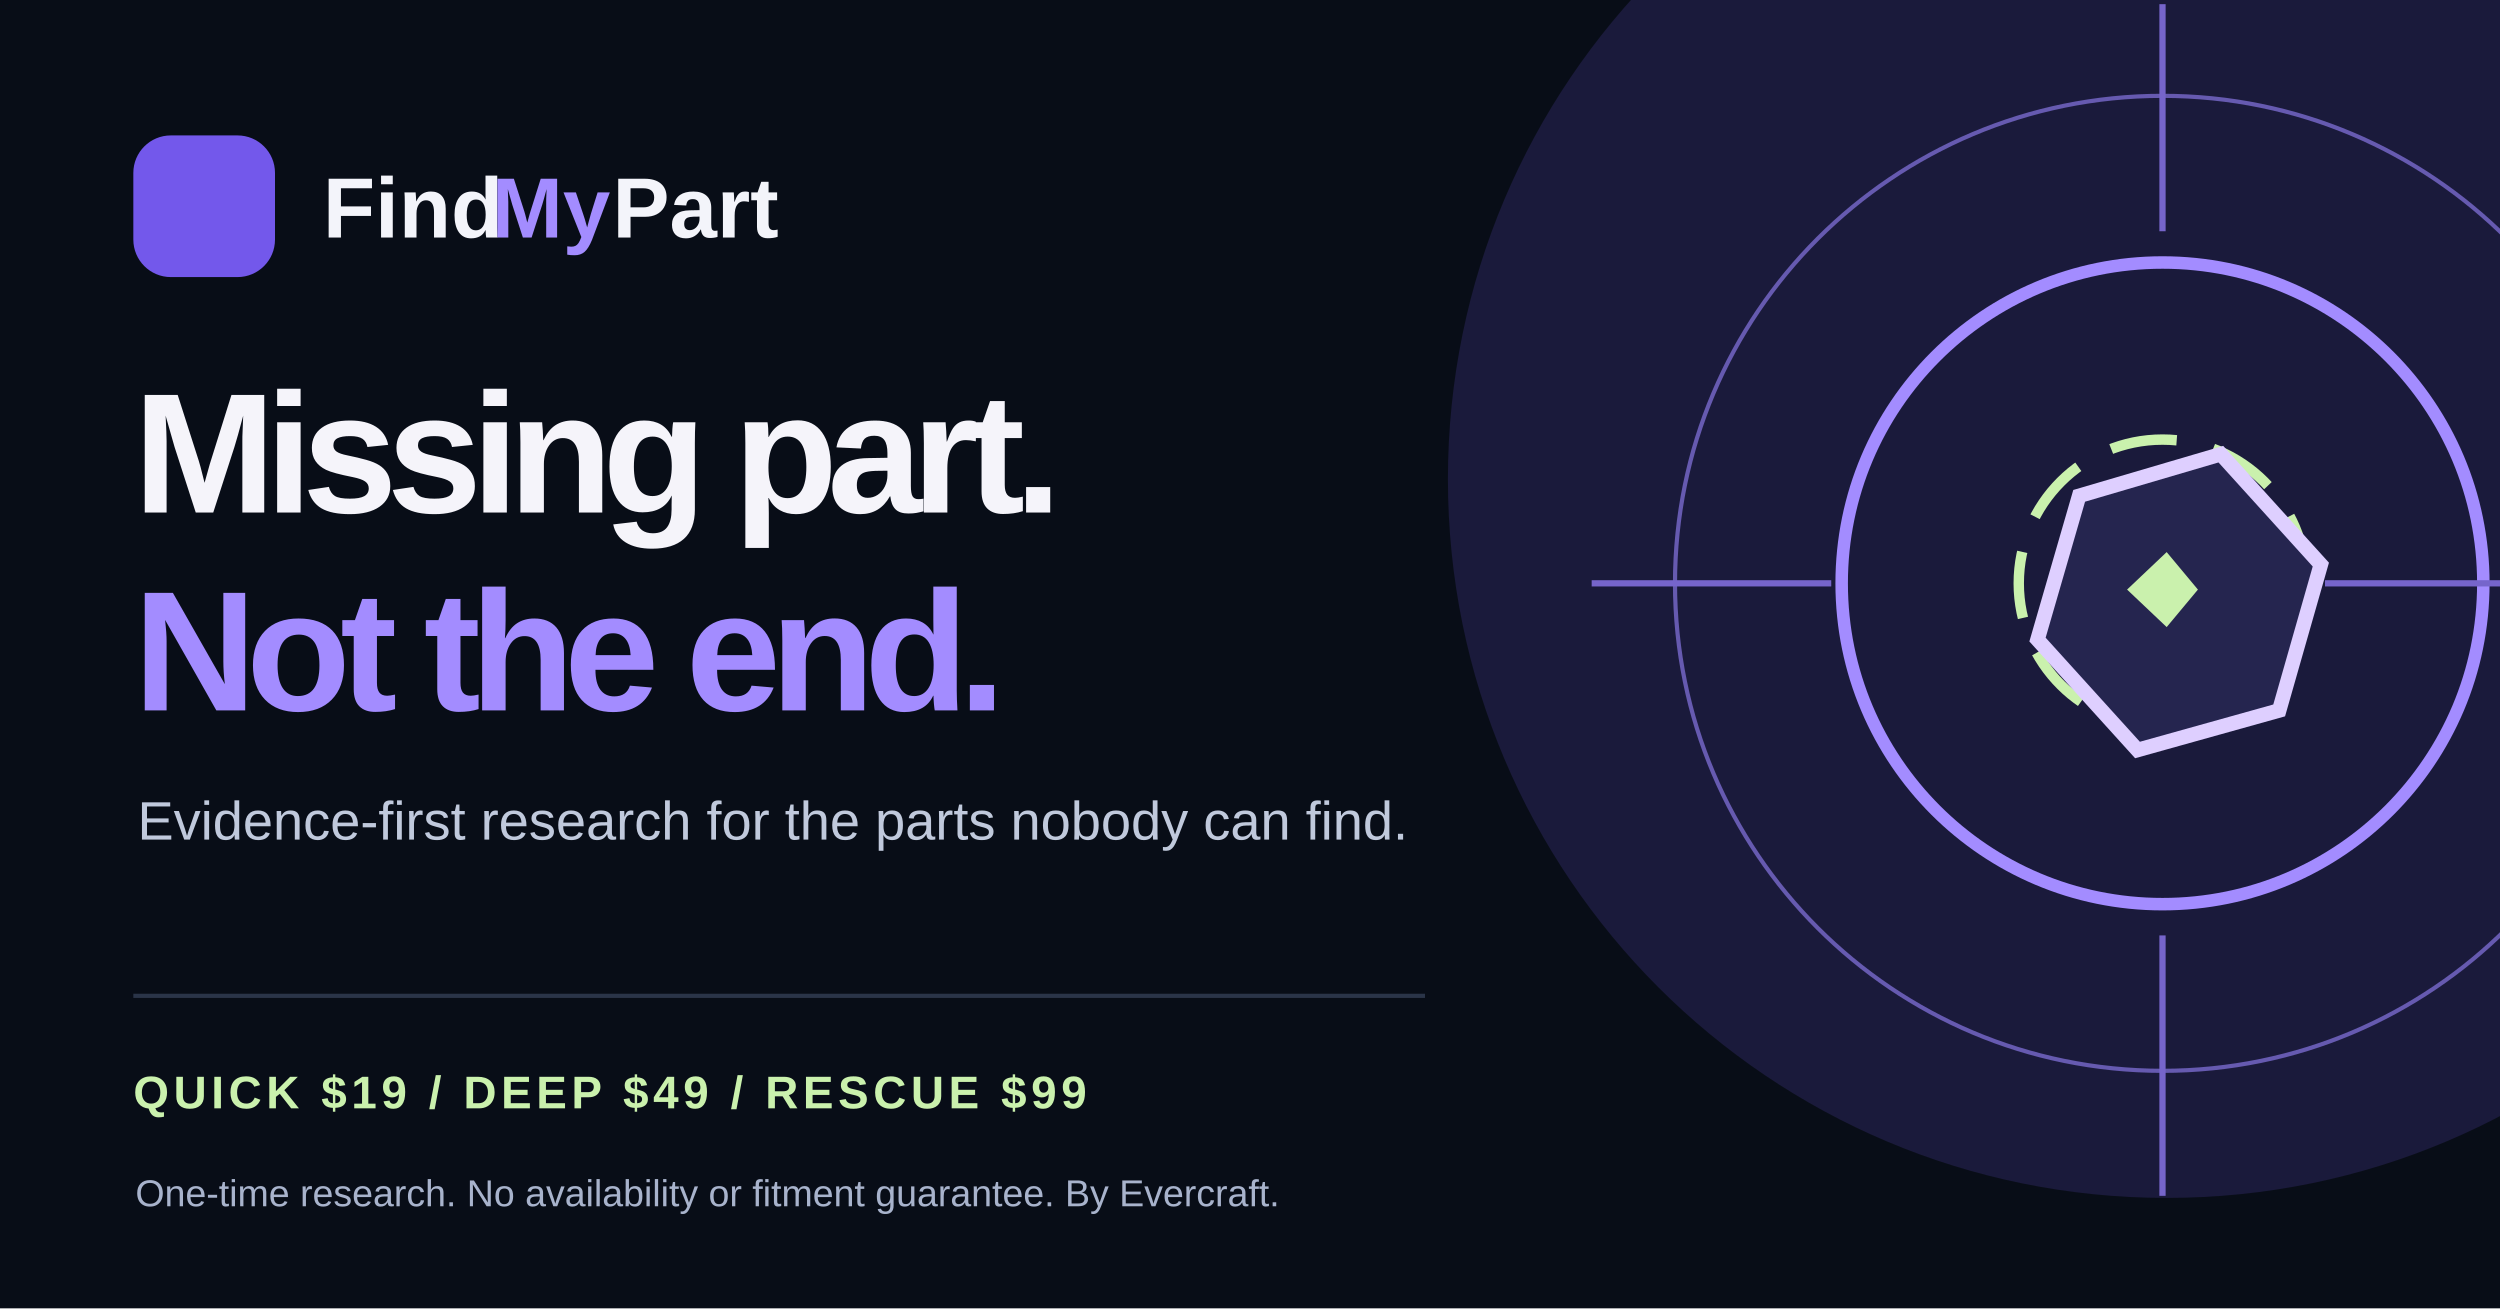
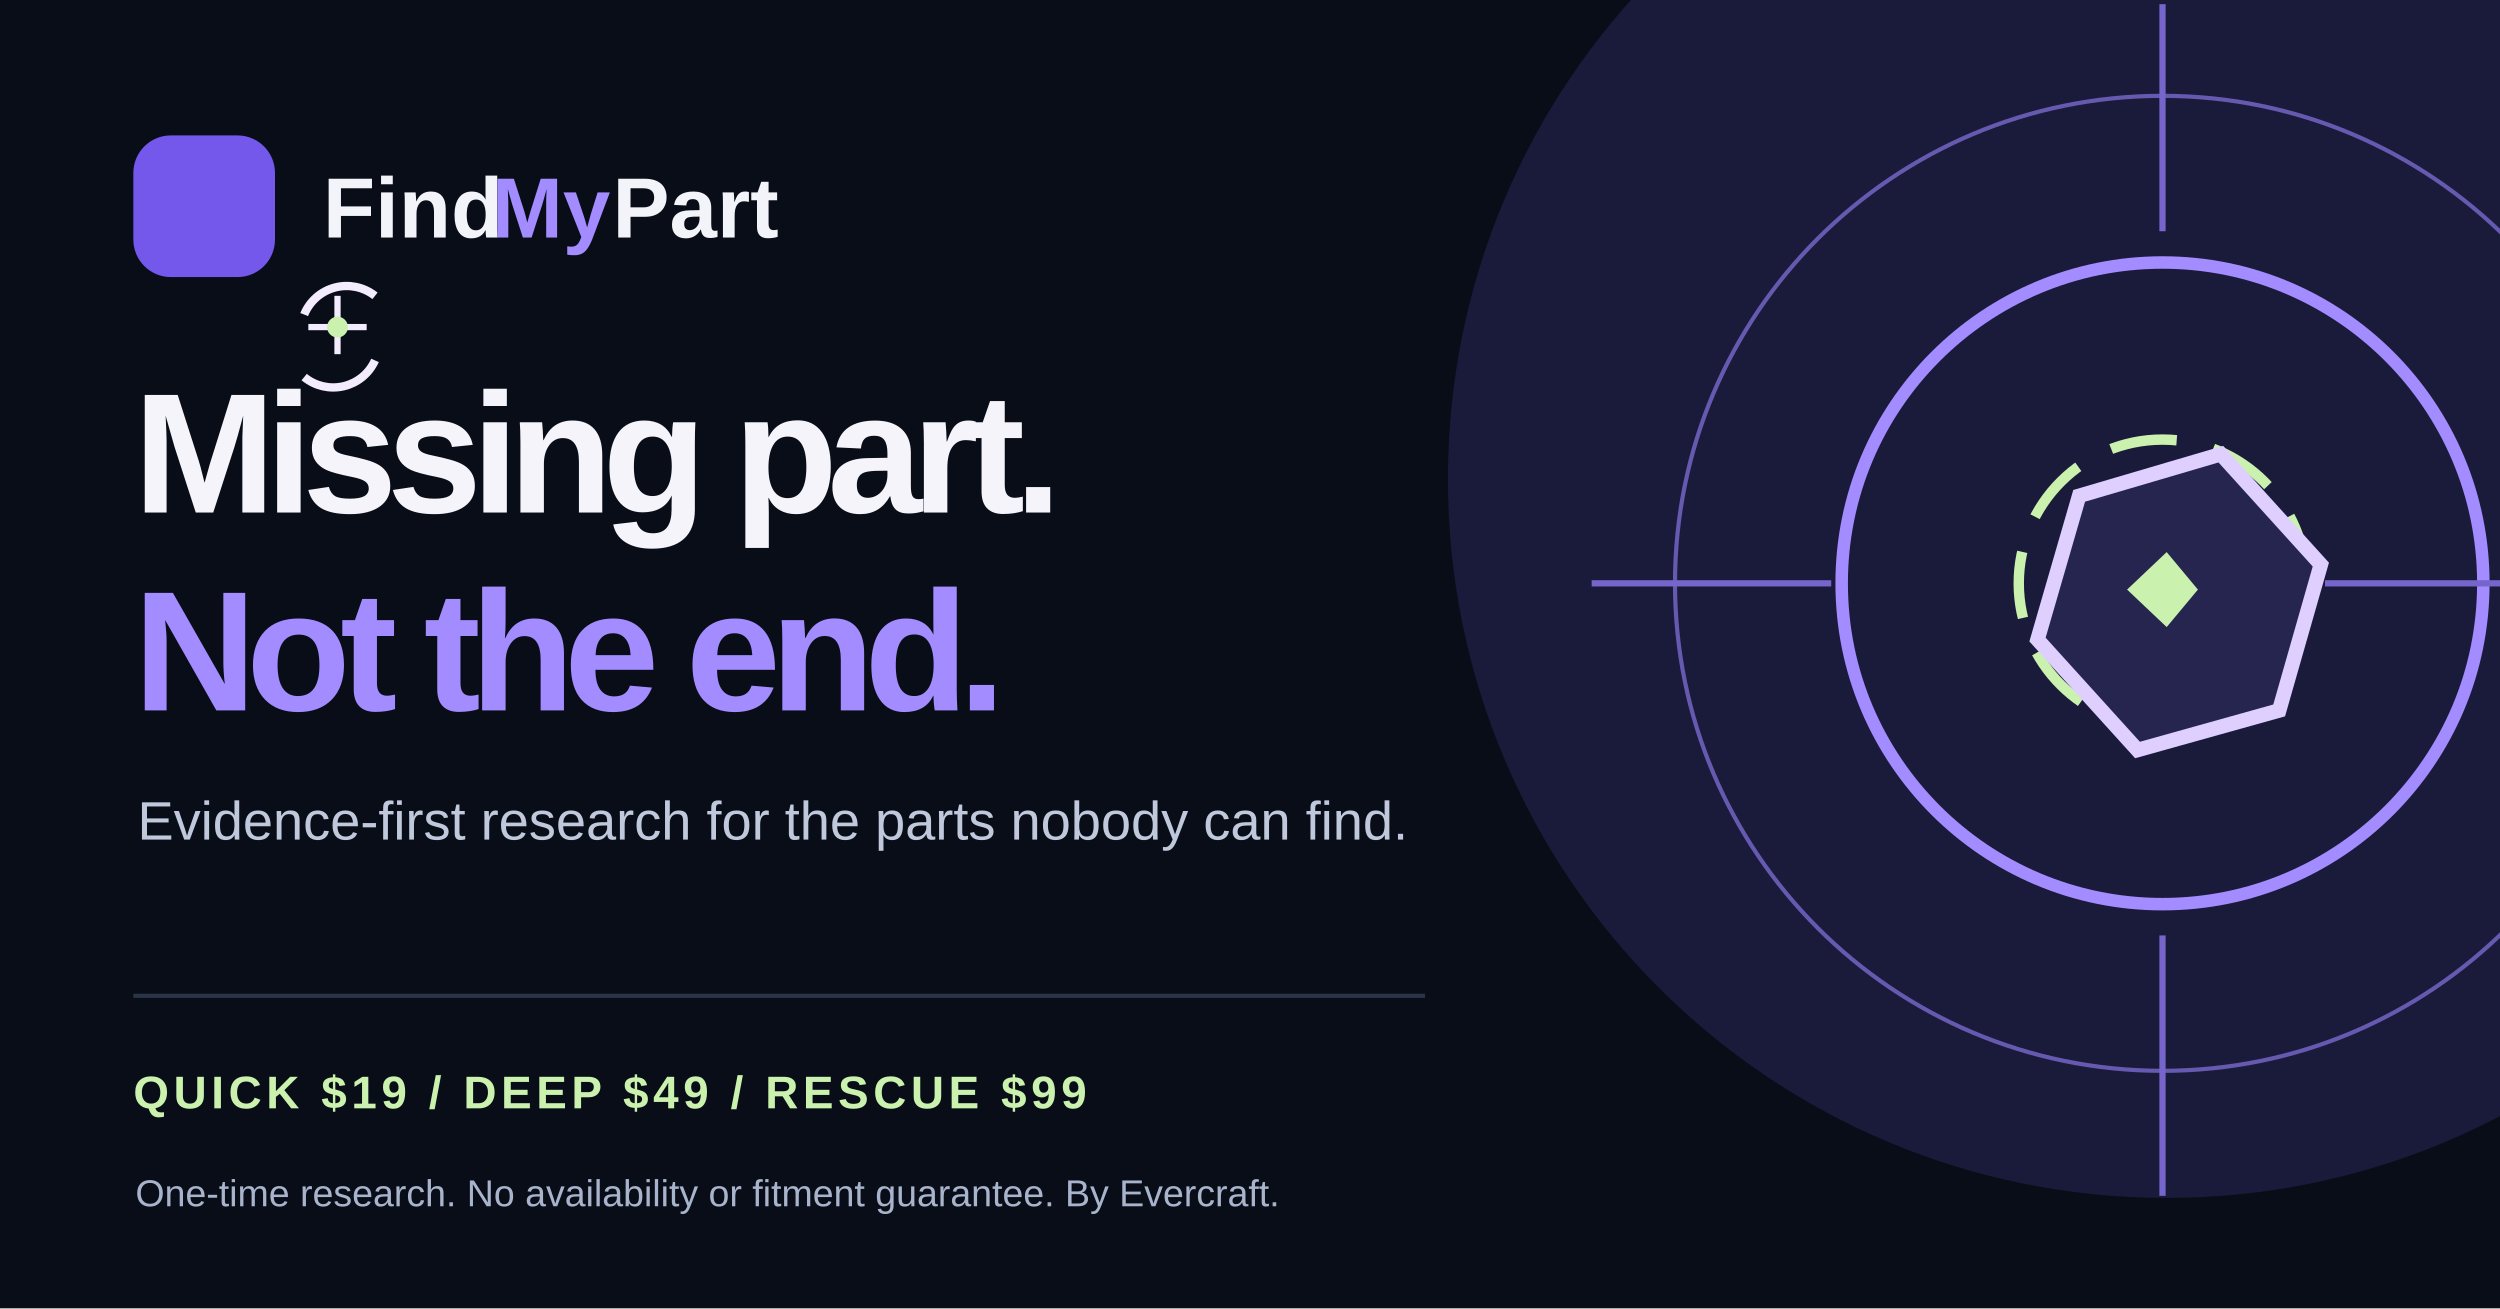
<svg xmlns="http://www.w3.org/2000/svg" viewBox="0 0 1200 628" role="img" aria-labelledby="t d">
  <rect width="1200" height="628" fill="#080d17" />
  <circle cx="1040" cy="230" r="345" fill="#7358eb" opacity=".17" />
  <circle cx="1038" cy="280" r="234" stroke="#665ab0" fill="none" stroke-width="2" />
  <circle cx="1038" cy="280" r="154" stroke="#a38cff" fill="none" stroke-width="6" />
  <circle cx="1038" cy="280" r="69" stroke="#caf1ad" fill="none" stroke-width="5" stroke-dasharray="32 18" />
  <path d="m998 238 68-20 48 53-20 70-68 19-48-53z" fill="#25254f" stroke="#decfff" stroke-width="7" />
  <path d="M1038 2v109m0 338v125M764 280h115m321 0h-84" stroke="#7665cb" stroke-width="3" />
  <path d="m1040 265 15 18-15 18-19-18z" fill="#caf1ad" />
  <g transform="translate(64 65)">
    <rect width="68" height="68" rx="18" fill="#7358eb" />
-     <circle cx="98" cy="35" r="1" fill="none" />
-     <path d="M82 0" fill="none" />
+     <path d="M82 86a22 22 0 0 1 34-9M116 108a22 22 0 0 1-34 8" fill="none" stroke="#f3ecff" stroke-width="4" />
+     <path d="M98 77v28M84 92h28" fill="none" stroke="#f3ecff" stroke-width="3" />
+     <circle cx="98" cy="92" r="5" fill="#caf1ad" />
    <text x="91" y="49" font-family="Arial, sans-serif" font-weight="800" font-size="41" fill="#f3f4fa">Find</text>
    <text x="172" y="49" font-family="Arial, sans-serif" font-weight="800" font-size="41" fill="#a38cff">My</text>
    <text x="230" y="49" font-family="Arial, sans-serif" font-weight="800" font-size="41" fill="#f3f4fa">Part</text>
  </g>
  <text x="64" y="246" font-family="Arial, sans-serif" font-size="82" font-weight="800" letter-spacing="-5" fill="#f5f4fa">Missing part.</text>
  <text x="64" y="341" font-family="Arial, sans-serif" font-size="82" font-weight="800" letter-spacing="-5" fill="#a38cff">Not the end.</text>
  <text x="66" y="403" font-family="Arial, sans-serif" font-size="26" fill="#c0c9dc">Evidence-first research for the parts nobody can find.</text>
  <path d="M64 478h620" stroke="#2a3448" stroke-width="2" />
  <text x="64" y="532" font-family="Arial, sans-serif" font-weight="700" font-size="22" letter-spacing="2.2" fill="#caf1ad">QUICK $19  /  DEEP $49  /  RESCUE $99</text>
  <text x="65" y="579" font-family="Arial, sans-serif" font-size="18" fill="#a8b3cc">One-time research. No availability or fitment guarantee. By Evercraft.</text>
</svg>
